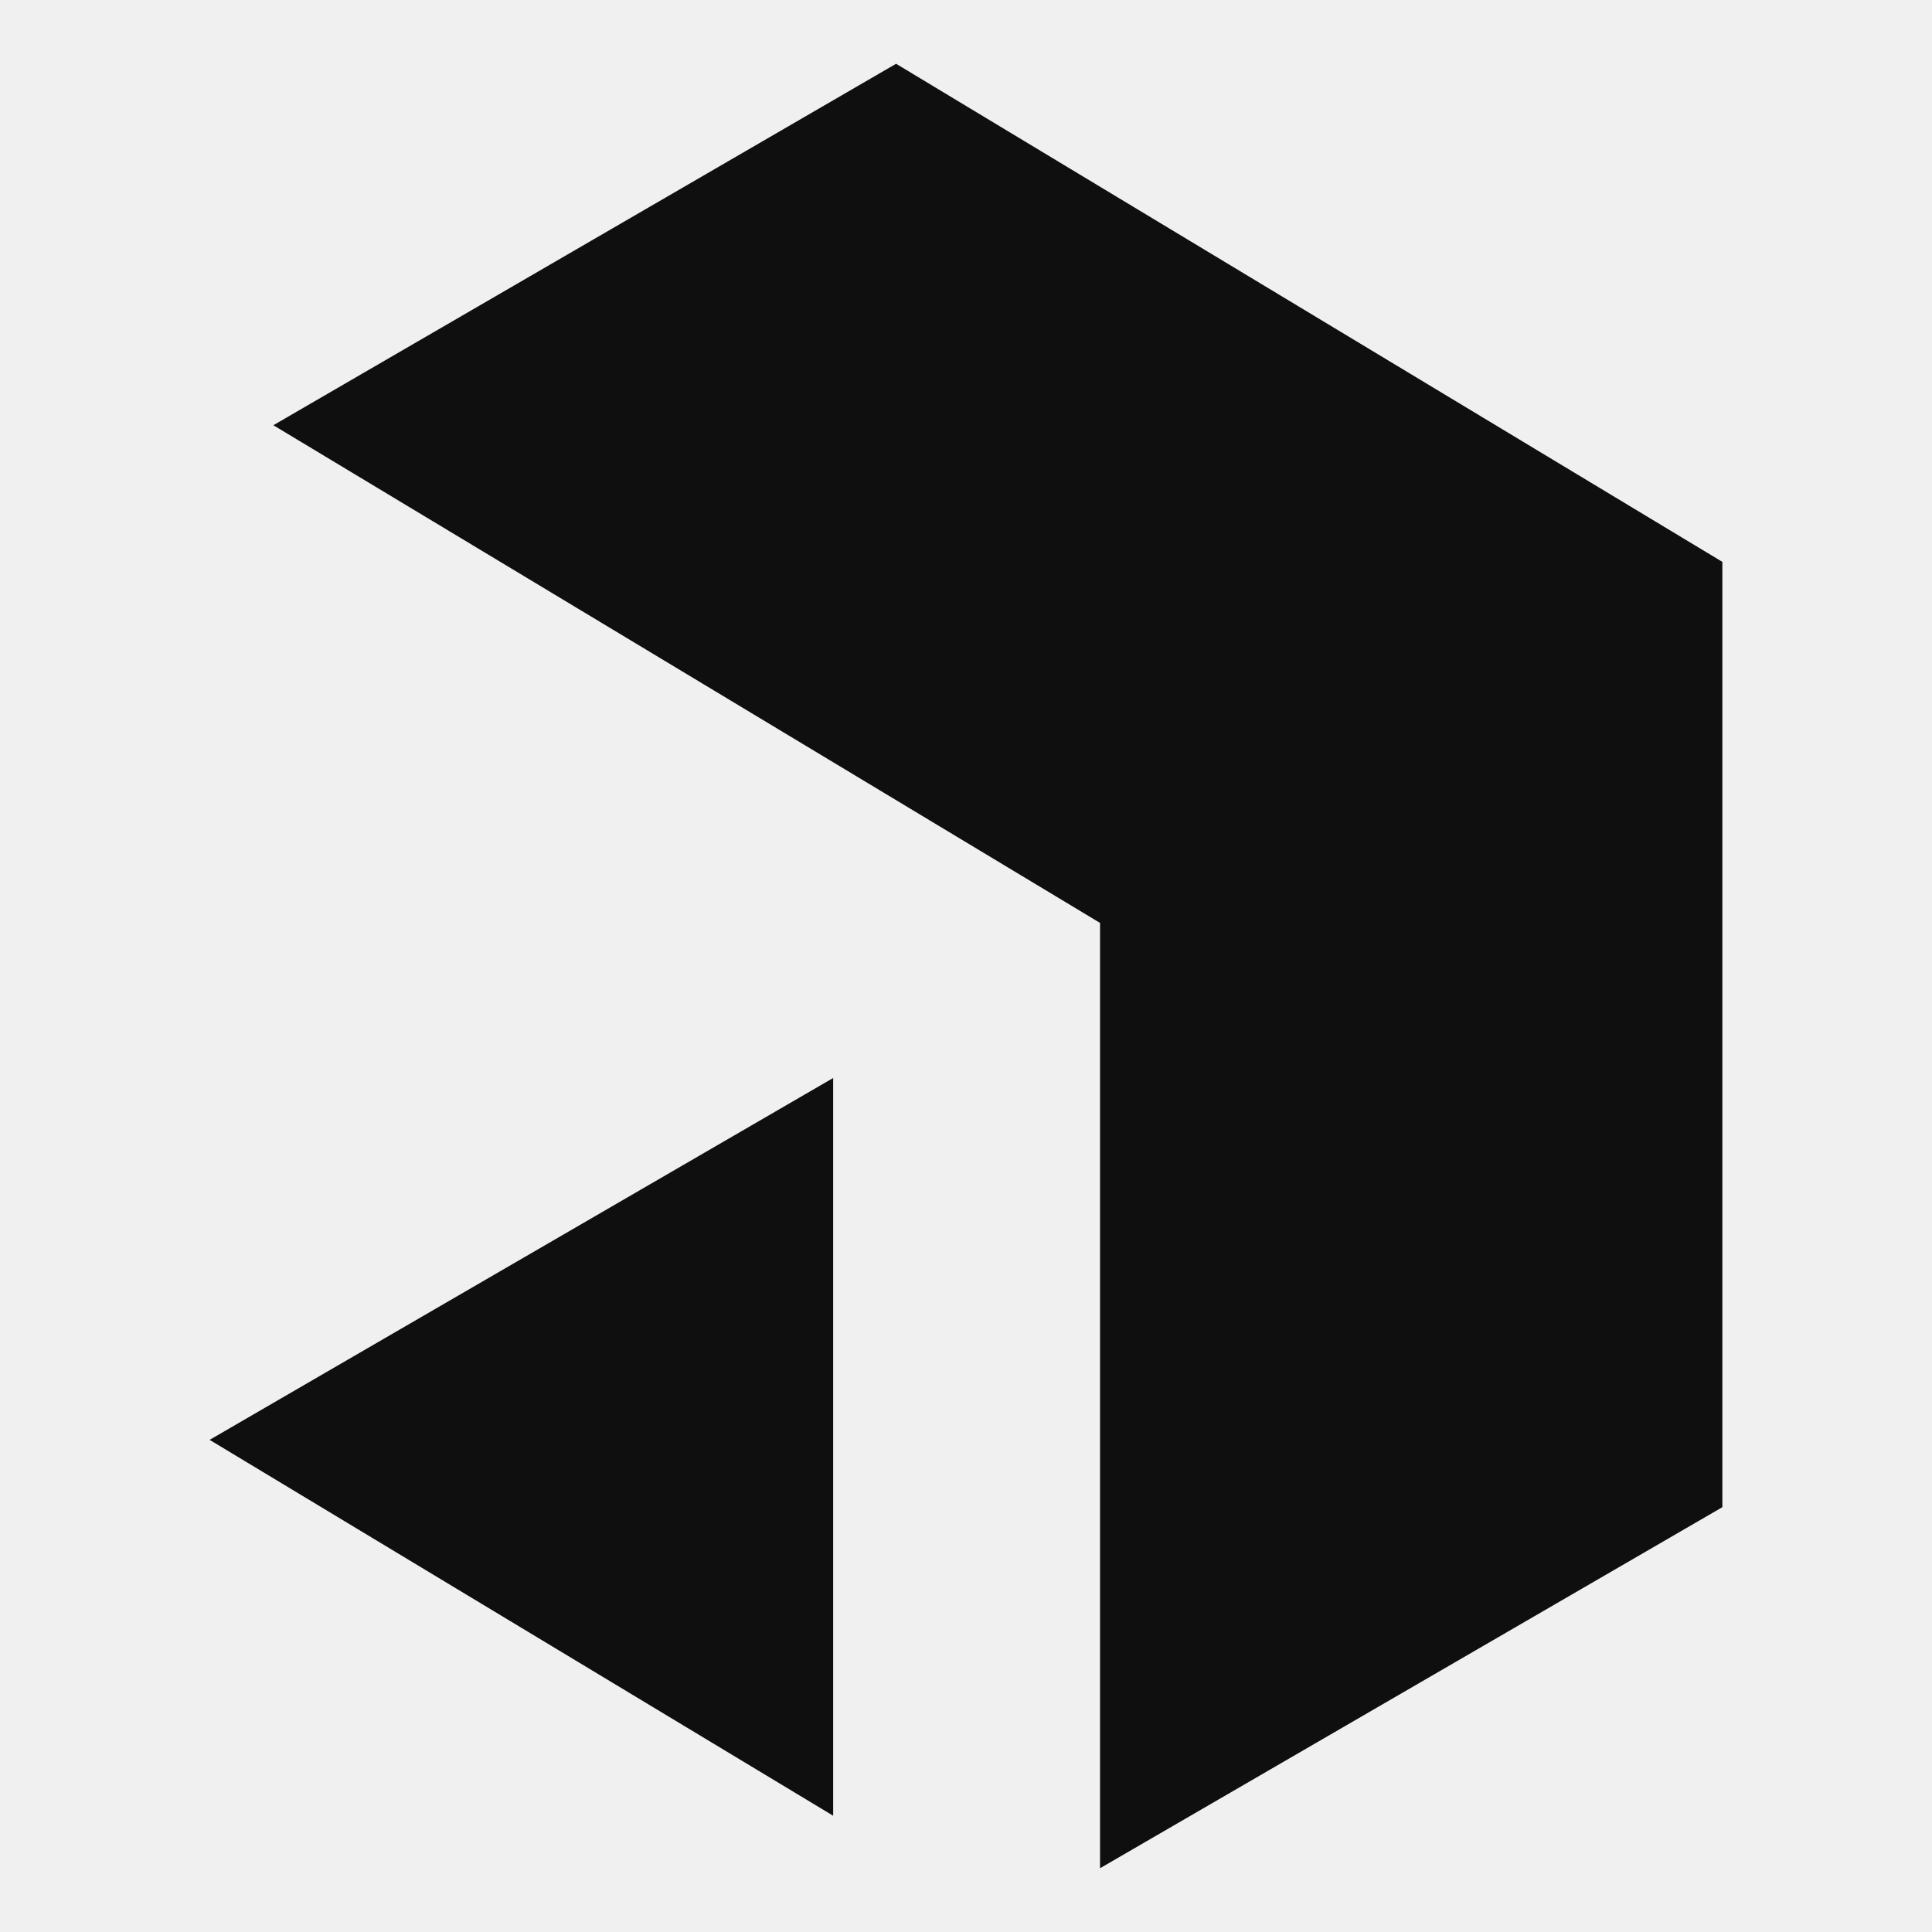
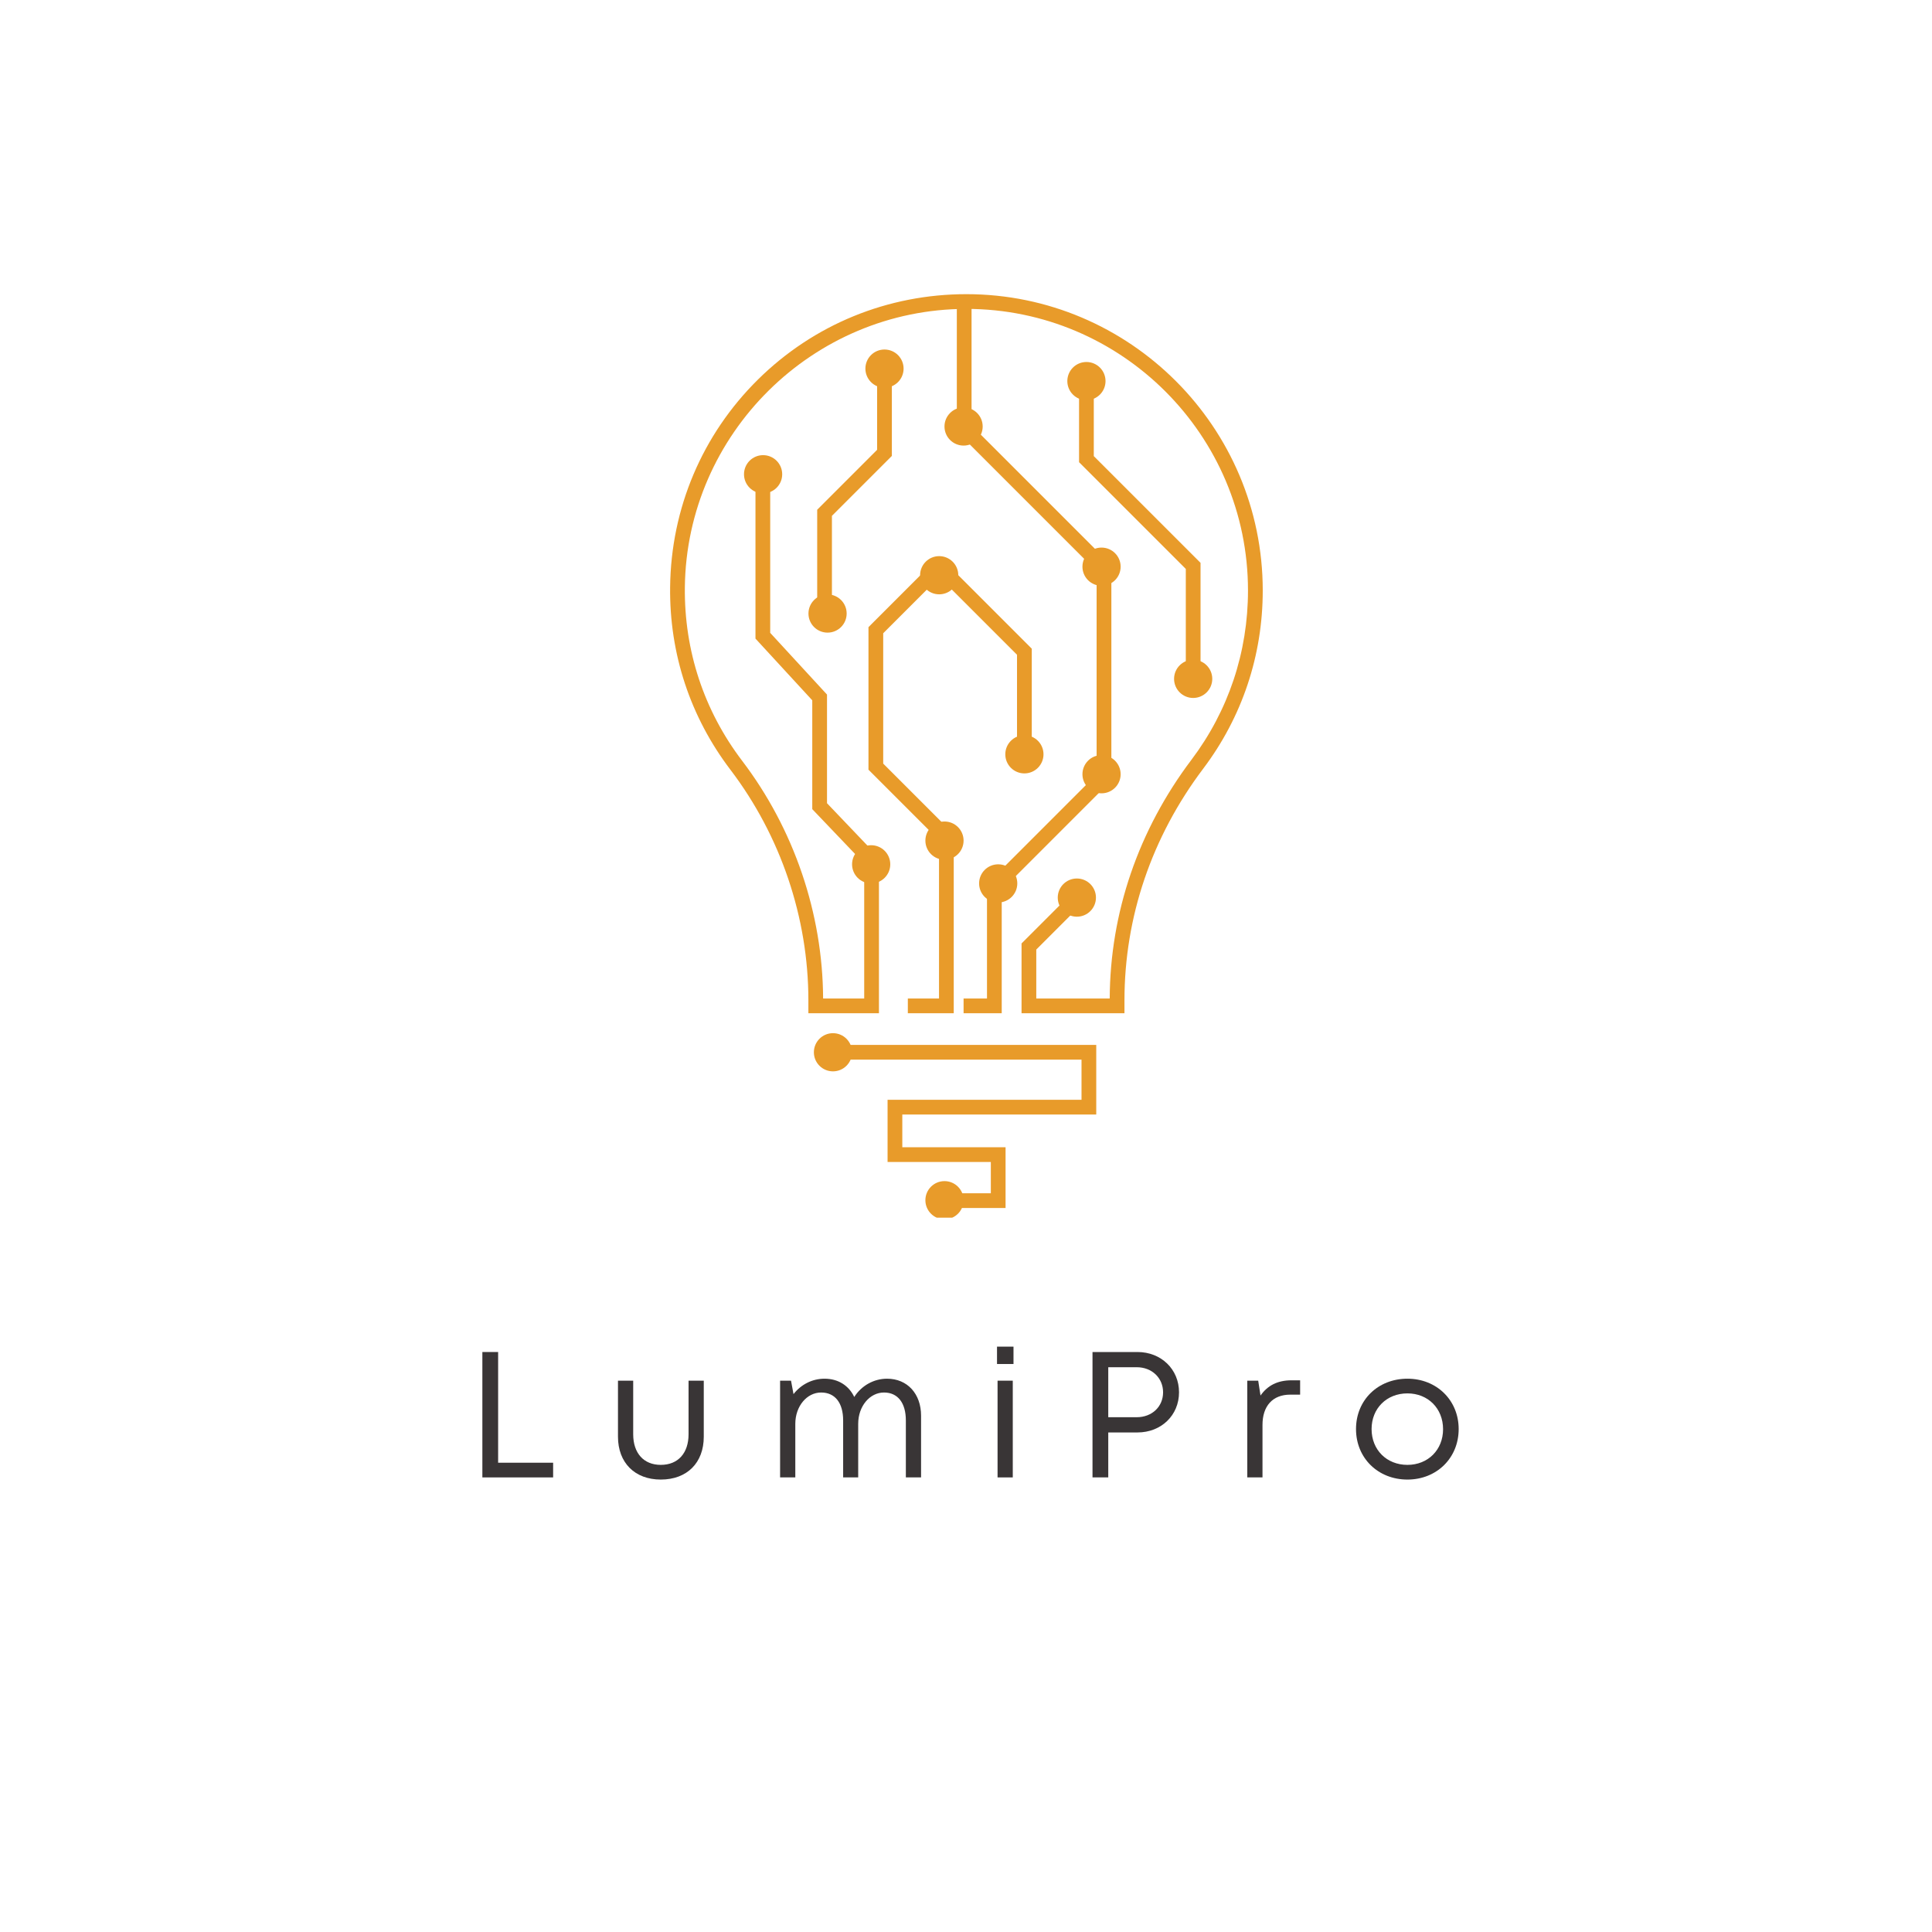
- <svg xmlns="http://www.w3.org/2000/svg" width="260" height="260" viewBox="0 0 260 260" fill="none">
-   <style>
-     path {
-       fill: #0F0F0F;
-     }
- 
-     @media (prefers-color-scheme: dark) {
-       path {
-         fill: white;
-       }
-     }
-   </style>
-   <path d="M120.59 8.582L231.788 75.614V202.829L148.039 251.418V124.203L36.787 57.225L120.59 8.582Z" />
-   <path d="M112.123 244.353V145.073L28.211 193.769L112.123 244.353Z" />
+ <svg xmlns="http://www.w3.org/2000/svg" width="500" zoomAndPan="magnify" viewBox="0 0 375 375" height="500" preserveAspectRatio="xMidYMid meet" version="1.0">
+   <defs>
+     <g />
+     <clipPath id="a659146f48">
+       <path d="M 130 57.102 L 245.312 57.102 L 245.312 197 L 130 197 Z M 130 57.102 " clip-rule="nonzero" />
+     </clipPath>
+     <clipPath id="2e0dc7de0f">
+       <path d="M 179 229 L 188 229 L 188 236.352 L 179 236.352 Z M 179 229 " clip-rule="nonzero" />
+     </clipPath>
+   </defs>
+   <rect x="-37.5" width="450" fill="#ffffff" y="-37.5" height="450" fill-opacity="1" />
+   <rect x="-37.5" width="450" fill="#ffffff" y="-37.5" height="450" fill-opacity="1" />
+   <path fill="#e89b2a" d="M 194.434 196.668 L 187.031 196.668 L 187.031 193.805 L 191.574 193.805 L 191.574 171.582 L 212.852 150.301 L 212.852 110.891 L 185.719 83.754 L 185.719 58.527 L 188.578 58.527 L 188.578 82.57 L 215.715 109.707 L 215.715 151.488 L 194.434 172.77 L 194.434 196.668 " fill-opacity="1" fill-rule="nonzero" />
+   <path fill="#e89b2a" d="M 185.121 196.668 L 176.211 196.668 L 176.211 193.805 L 182.262 193.805 L 182.262 163.09 L 168.57 149.398 L 168.57 121.73 L 182.328 107.969 L 200.266 125.906 L 200.266 146.074 L 197.402 146.074 L 197.402 127.09 L 182.328 112.016 L 171.43 122.914 L 171.43 148.215 L 185.121 161.902 L 185.121 196.668 " fill-opacity="1" fill-rule="nonzero" />
+   <g clip-path="url(#a659146f48)">
+     <path fill="#e89b2a" d="M 218.258 196.668 L 198.281 196.668 L 198.281 183.121 L 208.008 173.395 L 210.027 175.418 L 201.141 184.309 L 201.141 193.805 L 215.395 193.805 C 215.473 177.152 220.953 161.141 231.25 147.484 C 238.438 137.953 242.234 126.586 242.234 114.617 C 242.234 84.48 217.719 59.961 187.582 59.957 C 157.785 59.957 133.27 84.191 132.93 113.977 C 132.789 126.266 136.633 137.914 144.043 147.66 C 154.109 160.898 159.684 177.273 159.766 193.805 L 167.742 193.805 L 167.742 167.613 L 157.66 157.055 L 157.66 135.93 L 146.637 123.953 L 146.637 91.992 L 149.496 91.992 L 149.496 122.836 L 160.523 134.816 L 160.523 155.906 L 170.602 166.465 L 170.602 196.668 L 156.906 196.668 L 156.906 194.164 C 156.906 178.133 151.531 162.23 141.766 149.395 C 133.969 139.133 129.922 126.875 130.07 113.945 C 130.242 98.668 136.297 84.367 147.113 73.676 C 157.93 62.984 172.301 57.098 187.582 57.098 C 219.297 57.102 245.098 82.902 245.098 114.617 C 245.098 127.211 241.102 139.176 233.535 149.207 C 223.539 162.465 218.258 178.012 218.258 194.168 L 218.258 196.668 " fill-opacity="1" fill-rule="nonzero" />
+   </g>
+   <path fill="#e89b2a" d="M 161.477 119.086 L 158.617 119.086 L 158.617 98.941 L 170.246 87.309 L 170.246 71.547 L 173.109 71.547 L 173.109 88.492 L 161.477 100.125 L 161.477 119.086 " fill-opacity="1" fill-rule="nonzero" />
+   <path fill="#e89b2a" d="M 233.023 131.172 L 230.164 131.172 L 230.164 110.434 L 209.445 89.715 L 209.445 72.902 L 212.305 72.902 L 212.305 88.535 L 233.023 109.25 L 233.023 131.172 " fill-opacity="1" fill-rule="nonzero" />
+   <path fill="#e89b2a" d="M 202.543 146.41 C 202.543 148.457 200.883 150.117 198.836 150.117 C 196.785 150.117 195.129 148.457 195.129 146.41 C 195.129 144.363 196.785 142.703 198.836 142.703 C 200.883 142.703 202.543 144.363 202.543 146.41 " fill-opacity="1" fill-rule="nonzero" />
+   <path fill="#e89b2a" d="M 187.031 163.16 C 187.031 165.207 185.371 166.867 183.324 166.867 C 181.277 166.867 179.617 165.207 179.617 163.16 C 179.617 161.113 181.277 159.453 183.324 159.453 C 185.371 159.453 187.031 161.113 187.031 163.16 " fill-opacity="1" fill-rule="nonzero" />
+   <path fill="#e89b2a" d="M 186.004 111.652 C 186.004 113.699 184.344 115.359 182.297 115.359 C 180.25 115.359 178.59 113.699 178.59 111.652 C 178.59 109.605 180.25 107.945 182.297 107.945 C 184.344 107.945 186.004 109.605 186.004 111.652 " fill-opacity="1" fill-rule="nonzero" />
+   <path fill="#e89b2a" d="M 172.801 167.762 C 172.801 169.809 171.141 171.469 169.09 171.469 C 167.043 171.469 165.387 169.809 165.387 167.762 C 165.387 165.715 167.043 164.055 169.09 164.055 C 171.141 164.055 172.801 165.715 172.801 167.762 " fill-opacity="1" fill-rule="nonzero" />
+   <path fill="#e89b2a" d="M 235.301 131.766 C 235.301 133.812 233.641 135.473 231.594 135.473 C 229.547 135.473 227.887 133.812 227.887 131.766 C 227.887 129.715 229.547 128.059 231.594 128.059 C 233.641 128.059 235.301 129.715 235.301 131.766 " fill-opacity="1" fill-rule="nonzero" />
+   <path fill="#e89b2a" d="M 217.516 109.992 C 217.516 112.039 215.855 113.699 213.805 113.699 C 211.758 113.699 210.102 112.039 210.102 109.992 C 210.102 107.945 211.758 106.285 213.805 106.285 C 215.855 106.285 217.516 107.945 217.516 109.992 " fill-opacity="1" fill-rule="nonzero" />
+   <path fill="#e89b2a" d="M 217.516 150.277 C 217.516 152.324 215.855 153.984 213.805 153.984 C 211.758 153.984 210.102 152.324 210.102 150.277 C 210.102 148.23 211.758 146.57 213.805 146.57 C 215.855 146.57 217.516 148.23 217.516 150.277 " fill-opacity="1" fill-rule="nonzero" />
+   <path fill="#e89b2a" d="M 190.738 82.781 C 190.738 84.828 189.082 86.488 187.031 86.488 C 184.984 86.488 183.324 84.828 183.324 82.781 C 183.324 80.734 184.984 79.078 187.031 79.078 C 189.082 79.078 190.738 80.734 190.738 82.781 " fill-opacity="1" fill-rule="nonzero" />
+   <path fill="#e89b2a" d="M 214.582 73.969 C 214.582 76.016 212.922 77.672 210.875 77.672 C 208.828 77.672 207.168 76.016 207.168 73.969 C 207.168 71.922 208.828 70.262 210.875 70.262 C 212.922 70.262 214.582 71.922 214.582 73.969 " fill-opacity="1" fill-rule="nonzero" />
+   <path fill="#e89b2a" d="M 212.723 174.223 C 212.723 176.27 211.066 177.93 209.02 177.93 C 206.969 177.93 205.309 176.27 205.309 174.223 C 205.309 172.176 206.969 170.516 209.02 170.516 C 211.066 170.516 212.723 172.176 212.723 174.223 " fill-opacity="1" fill-rule="nonzero" />
+   <path fill="#e89b2a" d="M 197.457 171.469 C 197.457 173.516 195.797 175.176 193.75 175.176 C 191.703 175.176 190.043 173.516 190.043 171.469 C 190.043 169.422 191.703 167.762 193.75 167.762 C 195.797 167.762 197.457 169.422 197.457 171.469 " fill-opacity="1" fill-rule="nonzero" />
+   <path fill="#e89b2a" d="M 151.824 92.055 C 151.824 94.102 150.164 95.758 148.117 95.758 C 146.07 95.758 144.41 94.102 144.41 92.055 C 144.41 90.004 146.07 88.344 148.117 88.344 C 150.164 88.344 151.824 90.004 151.824 92.055 " fill-opacity="1" fill-rule="nonzero" />
+   <path fill="#e89b2a" d="M 164.336 119.086 C 164.336 121.133 162.68 122.793 160.629 122.793 C 158.582 122.793 156.922 121.133 156.922 119.086 C 156.922 117.039 158.582 115.379 160.629 115.379 C 162.68 115.379 164.336 117.039 164.336 119.086 " fill-opacity="1" fill-rule="nonzero" />
+   <path fill="#e89b2a" d="M 175.387 71.547 C 175.387 73.594 173.727 75.254 171.68 75.254 C 169.633 75.254 167.973 73.594 167.973 71.547 C 167.973 69.5 169.633 67.84 171.68 67.84 C 173.727 67.84 175.387 69.5 175.387 71.547 " fill-opacity="1" fill-rule="nonzero" />
+   <path fill="#e89b2a" d="M 195.18 234.473 L 183.324 234.473 L 183.324 231.613 L 192.32 231.613 L 192.32 225.539 L 172.277 225.539 L 172.277 213.469 L 209.922 213.469 L 209.922 205.676 L 160.629 205.676 L 160.629 202.816 L 212.781 202.816 L 212.781 216.328 L 175.137 216.328 L 175.137 222.68 L 195.18 222.68 L 195.18 234.473 " fill-opacity="1" fill-rule="nonzero" />
+   <path fill="#e89b2a" d="M 165.387 204.246 C 165.387 206.293 163.727 207.949 161.68 207.949 C 159.633 207.949 157.973 206.293 157.973 204.246 C 157.973 202.199 159.633 200.539 161.68 200.539 C 163.727 200.539 165.387 202.199 165.387 204.246 " fill-opacity="1" fill-rule="nonzero" />
+   <g clip-path="url(#2e0dc7de0f)">
+     <path fill="#e89b2a" d="M 187.031 232.961 C 187.031 235.008 185.371 236.668 183.324 236.668 C 181.277 236.668 179.617 235.008 179.617 232.961 C 179.617 230.914 181.277 229.254 183.324 229.254 C 185.371 229.254 187.031 230.914 187.031 232.961 " fill-opacity="1" fill-rule="nonzero" />
+   </g>
+   <g fill="#393536" fill-opacity="1">
+     <g transform="translate(90.32282, 286.7648)">
+       <g>
+         <path d="M 6.363 -2.852 L 6.363 -24.34 L 3.305 -24.34 L 3.305 0 L 17.039 0 L 17.039 -2.852 Z M 6.363 -2.852 " />
+       </g>
+     </g>
+   </g>
+   <g fill="#393536" fill-opacity="1">
+     <g transform="translate(117.3046, 286.7648)">
+       <g>
+         <path d="M 10.953 0.418 C 16.066 0.418 19.297 -2.852 19.297 -7.895 L 19.297 -18.777 L 16.344 -18.777 L 16.344 -8.379 C 16.344 -4.73 14.324 -2.434 10.953 -2.434 C 7.648 -2.434 5.598 -4.695 5.598 -8.379 L 5.598 -18.777 L 2.645 -18.777 L 2.645 -7.895 C 2.645 -2.852 5.91 0.418 10.953 0.418 Z M 10.953 0.418 " />
+       </g>
+     </g>
+   </g>
+   <g fill="#393536" fill-opacity="1">
+     <g transform="translate(148.4585, 286.7648)">
+       <g>
+         <path d="M 23.715 -19.16 C 21.141 -19.16 18.742 -17.805 17.352 -15.613 C 16.309 -17.805 14.258 -19.16 11.578 -19.16 C 9.215 -19.16 7.023 -18.047 5.562 -16.168 L 5.078 -18.777 L 2.957 -18.777 L 2.957 0 L 5.91 0 L 5.91 -10.398 C 5.91 -13.84 8.172 -16.48 10.918 -16.48 C 13.629 -16.48 15.195 -14.465 15.195 -11.059 L 15.195 0 L 18.117 0 L 18.117 -10.398 C 18.117 -13.84 20.375 -16.48 23.125 -16.48 C 25.801 -16.48 27.367 -14.465 27.367 -11.059 L 27.367 0 L 30.32 0 L 30.32 -11.996 C 30.32 -16.203 27.68 -19.16 23.715 -19.16 Z M 23.715 -19.16 " />
+       </g>
+     </g>
+   </g>
+   <g fill="#393536" fill-opacity="1">
+     <g transform="translate(190.6688, 286.7648)">
+       <g>
+         <path d="M 2.852 -22.012 L 6.051 -22.012 L 6.051 -25.383 L 2.852 -25.383 Z M 2.957 0 L 5.91 0 L 5.91 -18.777 L 2.957 -18.777 Z M 2.957 0 " />
+       </g>
+     </g>
+   </g>
+   <g fill="#393536" fill-opacity="1">
+     <g transform="translate(208.7499, 286.7648)">
+       <g>
+         <path d="M 12.031 -24.34 L 3.305 -24.34 L 3.305 0 L 6.363 0 L 6.363 -8.727 L 12.031 -8.727 C 16.656 -8.727 20.098 -12.066 20.098 -16.516 C 20.098 -21.004 16.621 -24.34 12.031 -24.34 Z M 11.891 -11.684 L 6.363 -11.684 L 6.363 -21.387 L 11.891 -21.387 C 14.848 -21.387 17.004 -19.297 17.004 -16.516 C 17.004 -13.734 14.848 -11.684 11.891 -11.684 Z M 11.891 -11.684 " />
+       </g>
+     </g>
+   </g>
+   <g fill="#393536" fill-opacity="1">
+     <g transform="translate(239.1389, 286.7648)">
+       <g>
+         <path d="M 11.543 -18.848 C 8.832 -18.848 6.887 -17.84 5.527 -15.891 L 5.078 -18.777 L 2.957 -18.777 L 2.957 0 L 5.91 0 L 5.91 -10.188 C 5.91 -13.84 7.859 -16.066 11.301 -16.066 L 13.215 -16.066 L 13.215 -18.848 Z M 11.543 -18.848 " />
+       </g>
+     </g>
+   </g>
+   <g fill="#393536" fill-opacity="1">
+     <g transform="translate(261.7399, 286.7648)">
+       <g>
+         <path d="M 11.441 0.418 C 17.109 0.418 21.387 -3.754 21.387 -9.387 C 21.387 -14.988 17.109 -19.16 11.441 -19.16 C 5.738 -19.16 1.461 -15.023 1.461 -9.387 C 1.461 -3.754 5.738 0.418 11.441 0.418 Z M 11.441 -2.434 C 7.406 -2.434 4.484 -5.355 4.484 -9.387 C 4.484 -13.387 7.406 -16.309 11.441 -16.309 C 15.438 -16.309 18.359 -13.387 18.359 -9.355 C 18.359 -5.355 15.438 -2.434 11.441 -2.434 Z M 11.441 -2.434 " />
+       </g>
+     </g>
+   </g>
</svg>
